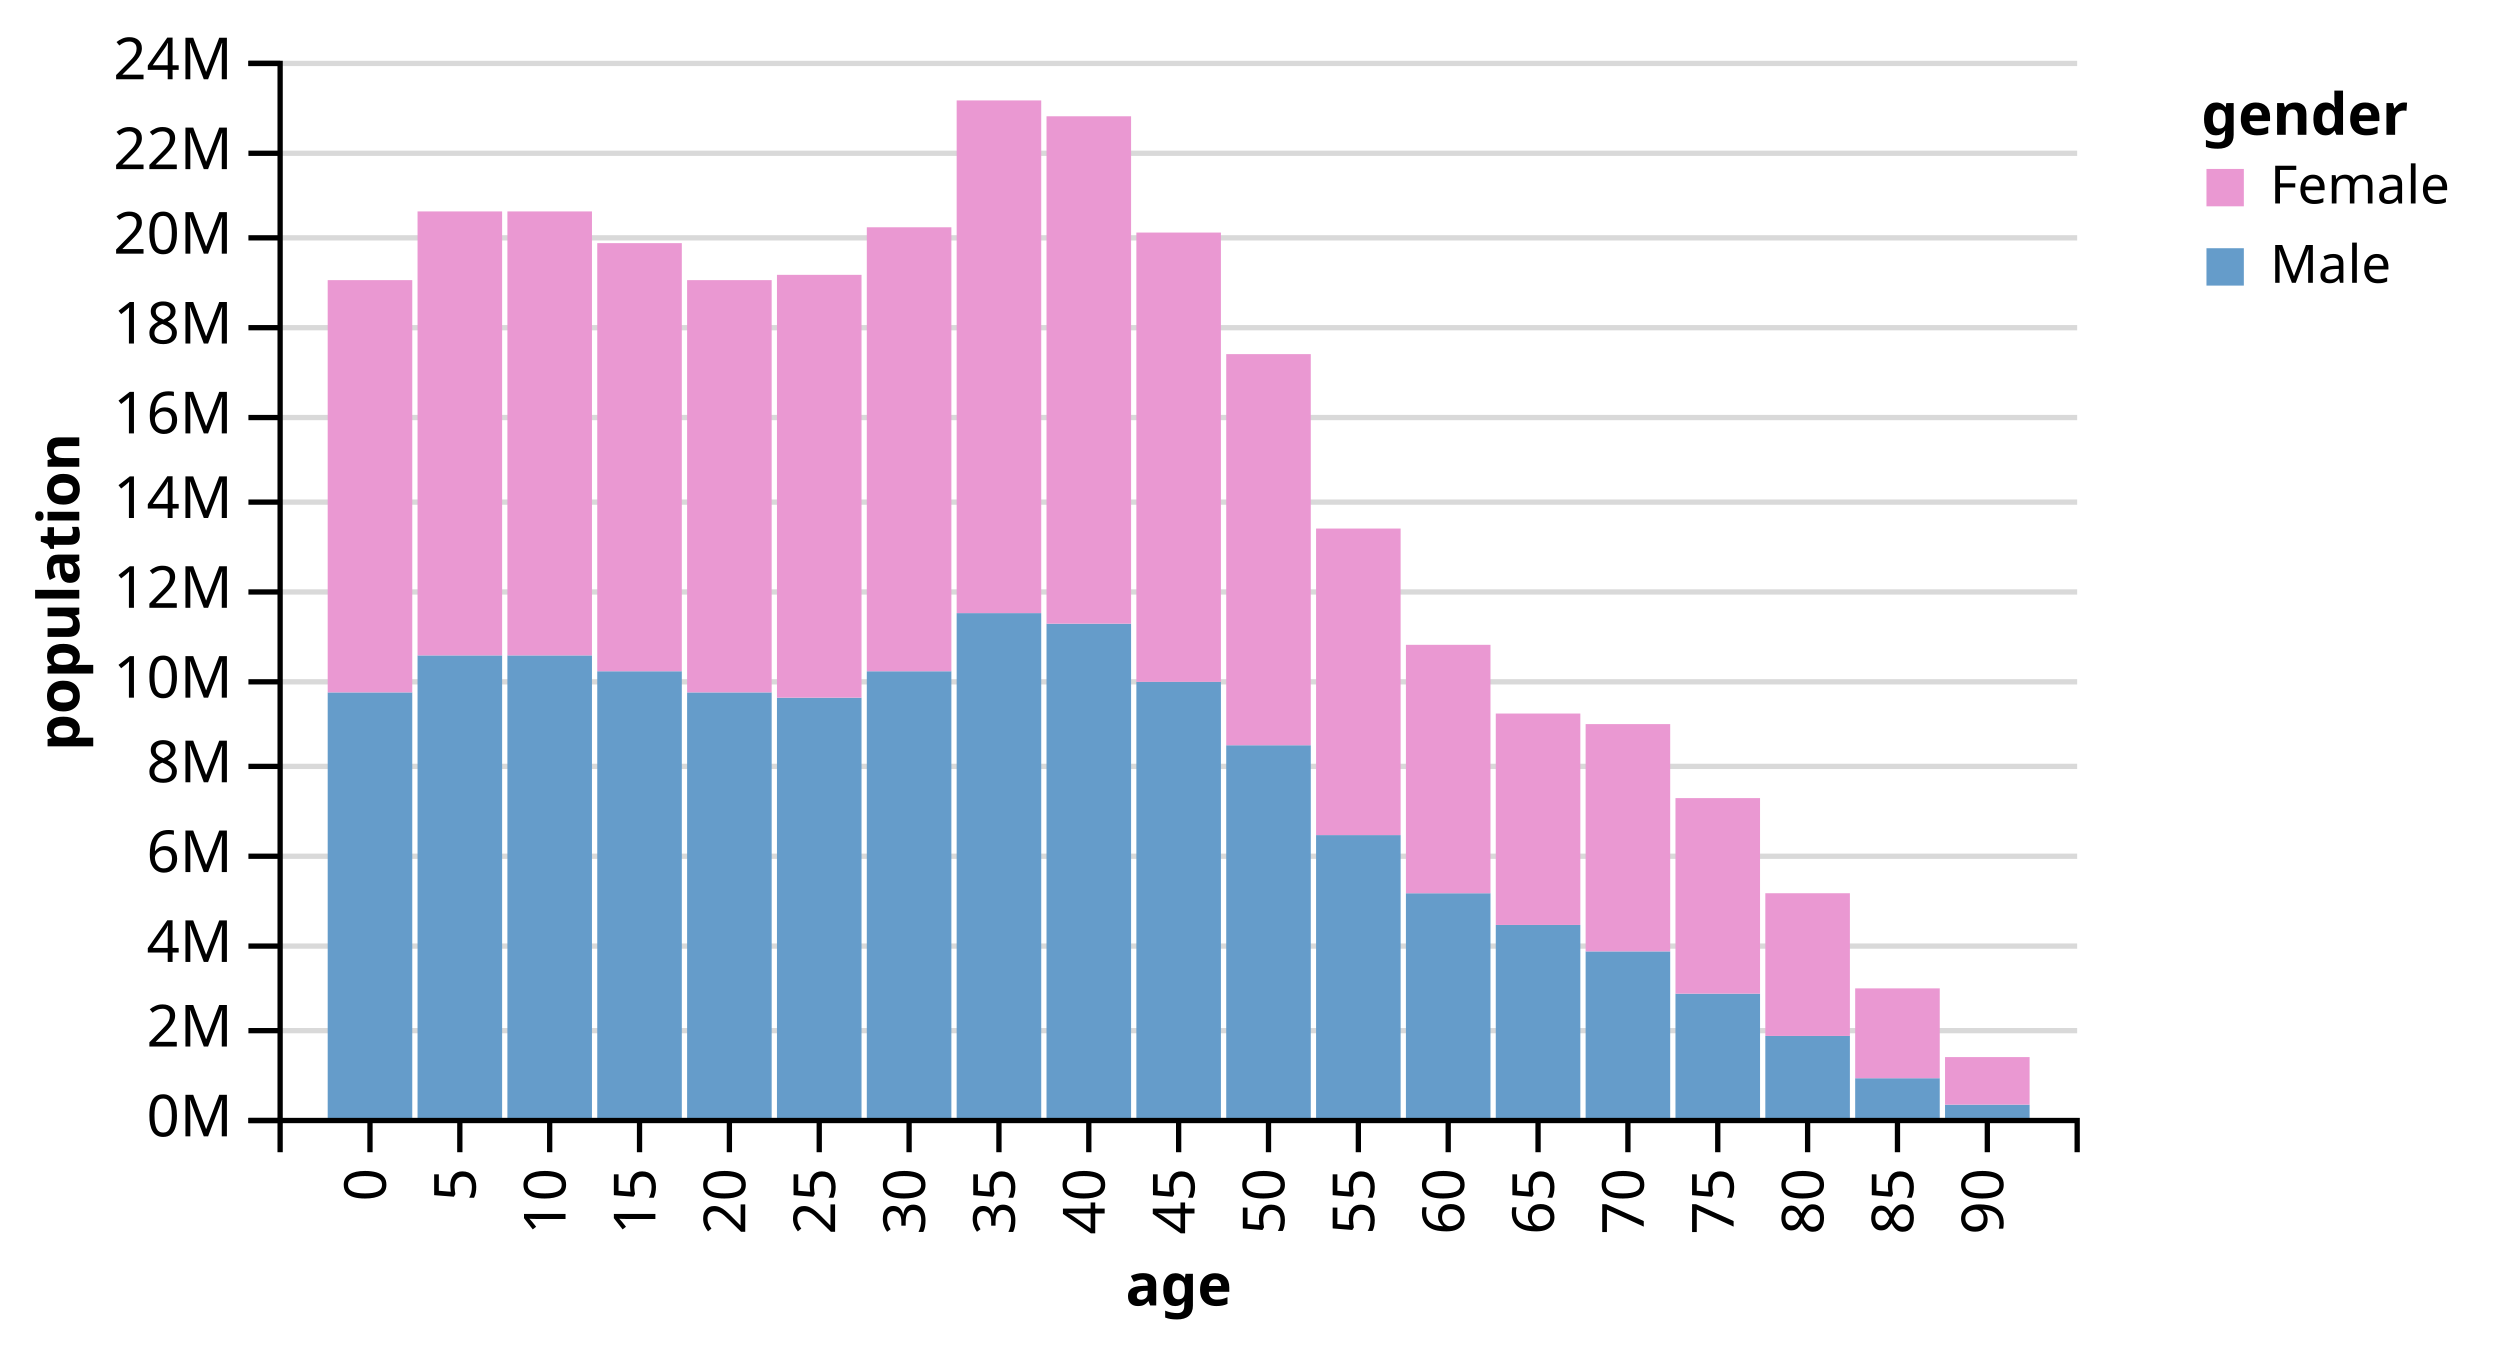
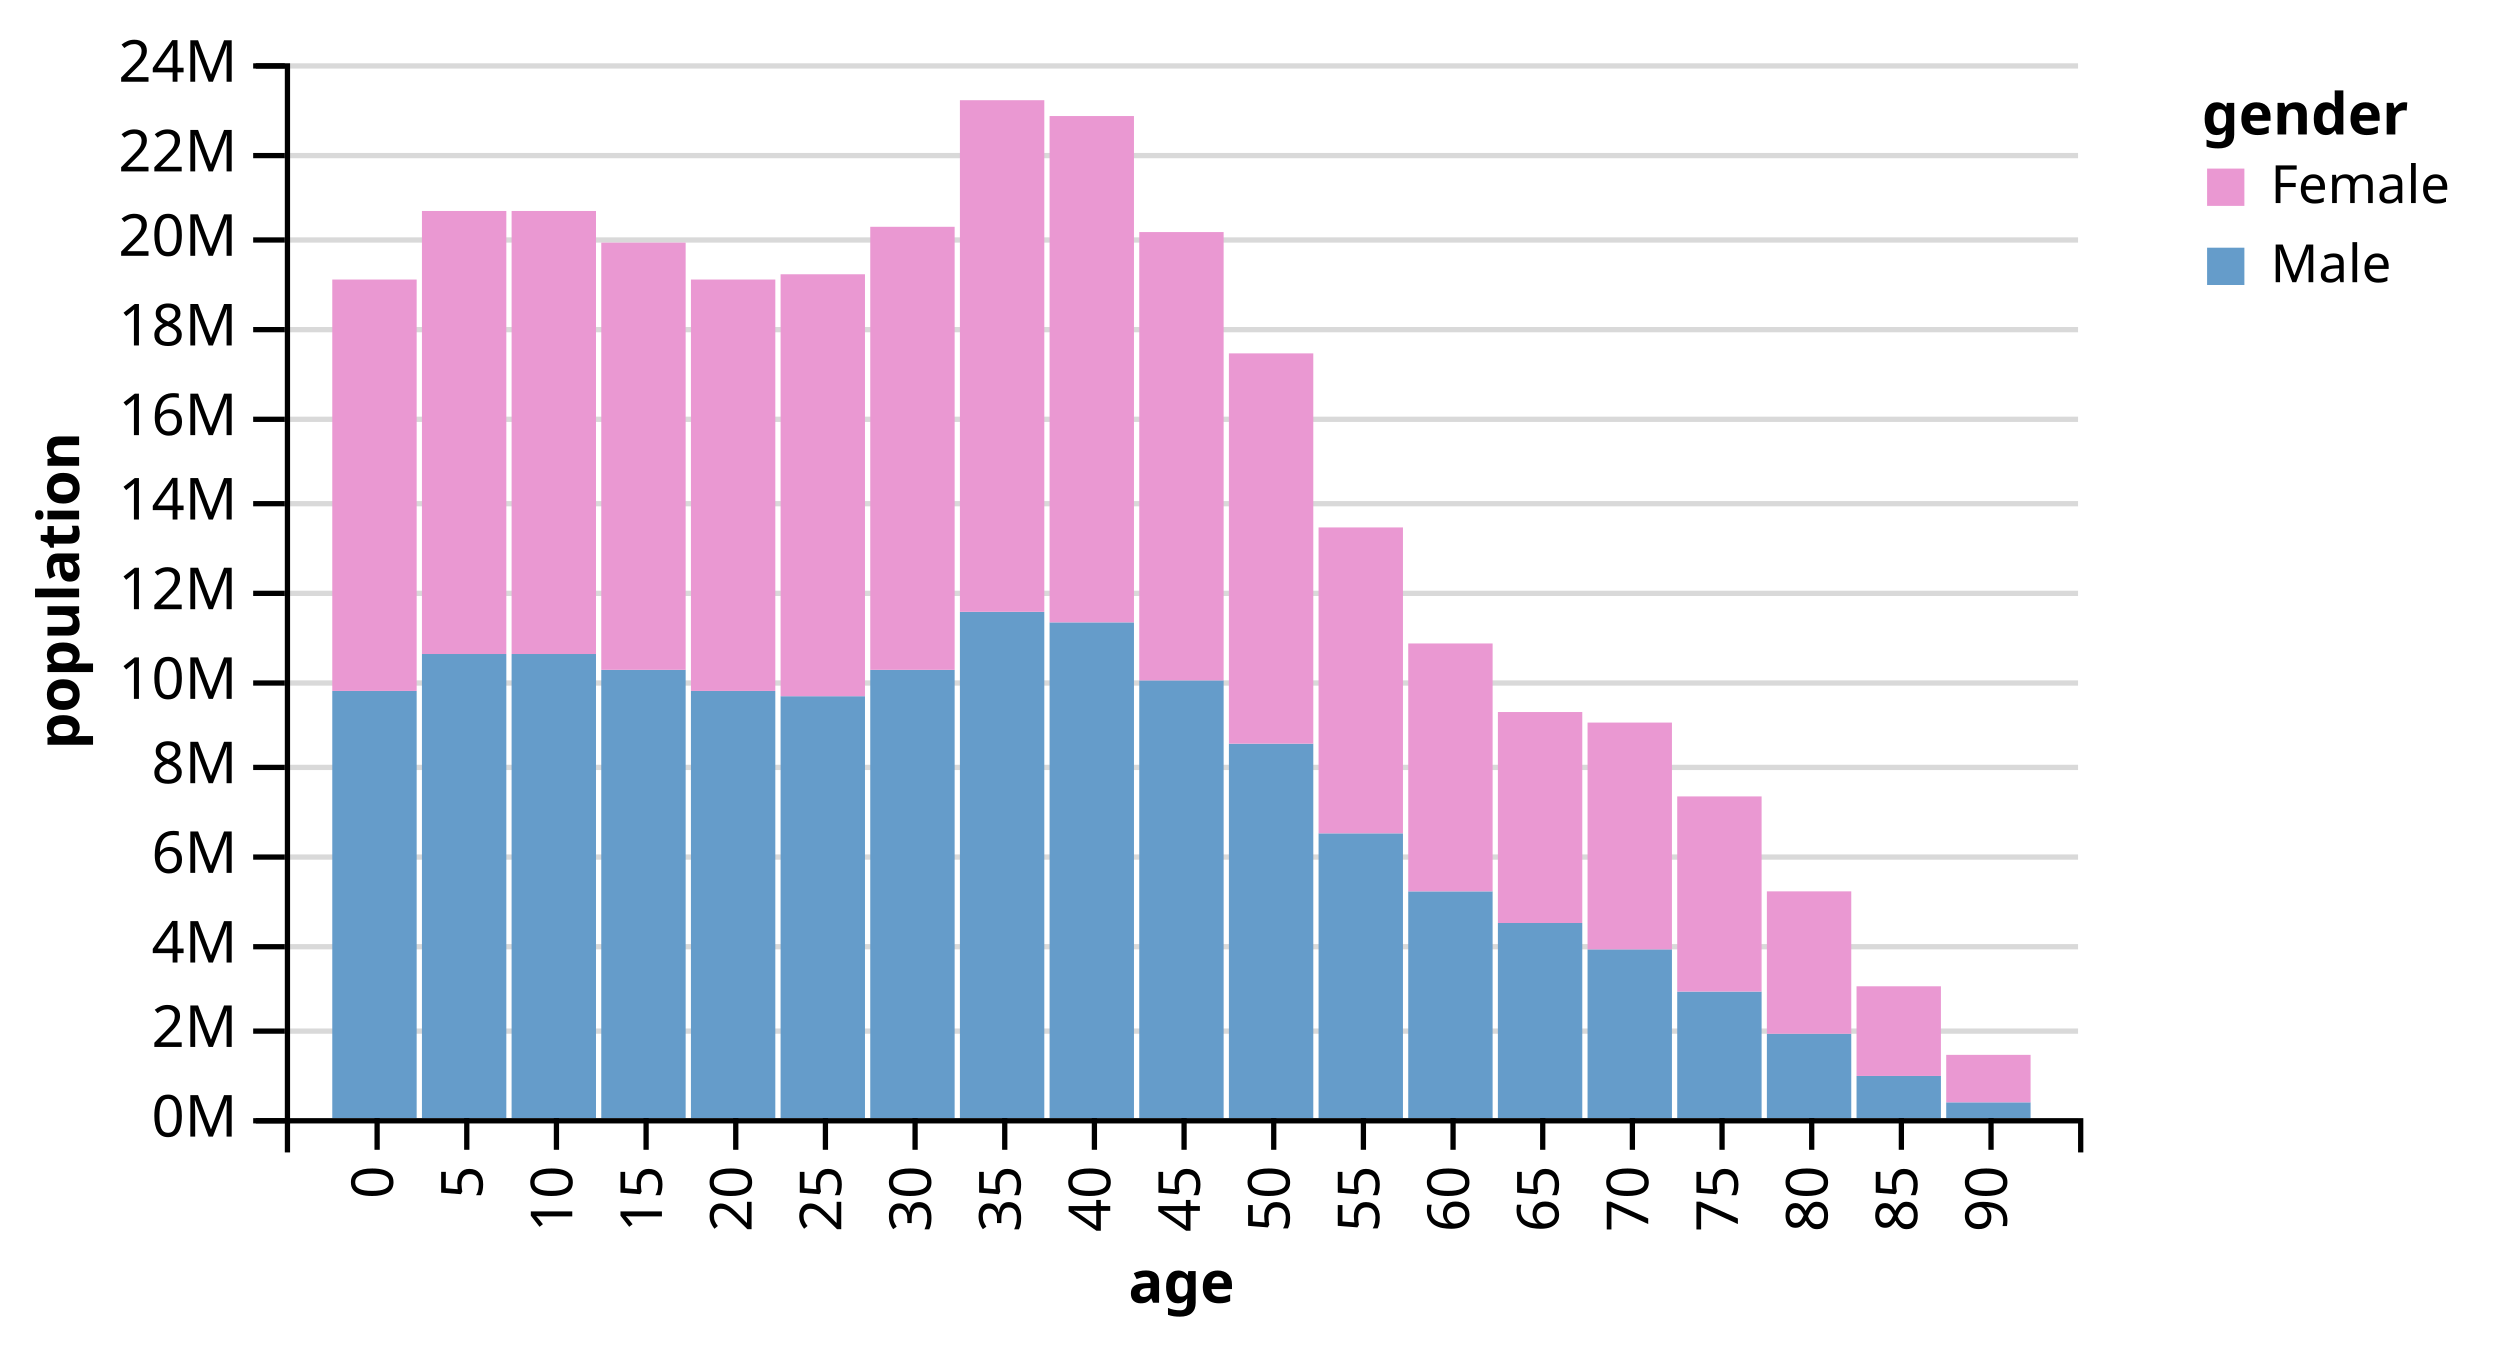
- <svg xmlns="http://www.w3.org/2000/svg" class="marks" width="473" height="255" version="1.1">
-   <g transform="translate(53,12)">
+ <svg xmlns="http://www.w3.org/2000/svg" class="marks" width="474" height="255" version="1.1">
+   <g transform="translate(54,12)">
    <g class="mark-group">
      <g transform="translate(0,0)">
        <rect class="background" width="1" height="1" style="fill: none;" />
        <g class="mark-group root">
          <g transform="translate(0,0)">
            <rect class="background" width="340" height="200" style="fill: none;" />
            <g class="mark-group">
              <g transform="translate(0,0)">
                <rect class="background" width="0" height="0" style="pointer-events: none; fill: none;" />
                <g class="mark-rule" style="pointer-events: none;">
-                   <line transform="translate(0,200)" x2="340" y2="0" style="fill: none; stroke: #000; stroke-width: 1; stroke-opacity: 0.15; opacity: 1;" />
-                   <line transform="translate(0,183)" x2="340" y2="0" style="fill: none; stroke: #000; stroke-width: 1; stroke-opacity: 0.15; opacity: 1;" />
-                   <line transform="translate(0,167)" x2="340" y2="0" style="fill: none; stroke: #000; stroke-width: 1; stroke-opacity: 0.15; opacity: 1;" />
-                   <line transform="translate(0,150)" x2="340" y2="0" style="fill: none; stroke: #000; stroke-width: 1; stroke-opacity: 0.15; opacity: 1;" />
-                   <line transform="translate(0,133)" x2="340" y2="0" style="fill: none; stroke: #000; stroke-width: 1; stroke-opacity: 0.15; opacity: 1;" />
-                   <line transform="translate(0,117)" x2="340" y2="0" style="fill: none; stroke: #000; stroke-width: 1; stroke-opacity: 0.15; opacity: 1;" />
-                   <line transform="translate(0,100)" x2="340" y2="0" style="fill: none; stroke: #000; stroke-width: 1; stroke-opacity: 0.15; opacity: 1;" />
-                   <line transform="translate(0,83)" x2="340" y2="0" style="fill: none; stroke: #000; stroke-width: 1; stroke-opacity: 0.15; opacity: 1;" />
-                   <line transform="translate(0,67)" x2="340" y2="0" style="fill: none; stroke: #000; stroke-width: 1; stroke-opacity: 0.15; opacity: 1;" />
-                   <line transform="translate(0,50)" x2="340" y2="0" style="fill: none; stroke: #000; stroke-width: 1; stroke-opacity: 0.15; opacity: 1;" />
-                   <line transform="translate(0,33)" x2="340" y2="0" style="fill: none; stroke: #000; stroke-width: 1; stroke-opacity: 0.15; opacity: 1;" />
-                   <line transform="translate(0,17)" x2="340" y2="0" style="fill: none; stroke: #000; stroke-width: 1; stroke-opacity: 0.15; opacity: 1;" />
-                   <line transform="translate(0,0)" x2="340" y2="0" style="fill: none; stroke: #000; stroke-width: 1; stroke-opacity: 0.15; opacity: 1;" />
+                   <line transform="translate(0,200.5)" x2="340" y2="0" style="fill: none; stroke: #000; stroke-width: 1; stroke-opacity: 0.15; opacity: 1;" />
+                   <line transform="translate(0,183.5)" x2="340" y2="0" style="fill: none; stroke: #000; stroke-width: 1; stroke-opacity: 0.15; opacity: 1;" />
+                   <line transform="translate(0,167.5)" x2="340" y2="0" style="fill: none; stroke: #000; stroke-width: 1; stroke-opacity: 0.15; opacity: 1;" />
+                   <line transform="translate(0,150.5)" x2="340" y2="0" style="fill: none; stroke: #000; stroke-width: 1; stroke-opacity: 0.15; opacity: 1;" />
+                   <line transform="translate(0,133.5)" x2="340" y2="0" style="fill: none; stroke: #000; stroke-width: 1; stroke-opacity: 0.15; opacity: 1;" />
+                   <line transform="translate(0,117.5)" x2="340" y2="0" style="fill: none; stroke: #000; stroke-width: 1; stroke-opacity: 0.15; opacity: 1;" />
+                   <line transform="translate(0,100.5)" x2="340" y2="0" style="fill: none; stroke: #000; stroke-width: 1; stroke-opacity: 0.15; opacity: 1;" />
+                   <line transform="translate(0,83.5)" x2="340" y2="0" style="fill: none; stroke: #000; stroke-width: 1; stroke-opacity: 0.15; opacity: 1;" />
+                   <line transform="translate(0,67.5)" x2="340" y2="0" style="fill: none; stroke: #000; stroke-width: 1; stroke-opacity: 0.15; opacity: 1;" />
+                   <line transform="translate(0,50.5)" x2="340" y2="0" style="fill: none; stroke: #000; stroke-width: 1; stroke-opacity: 0.15; opacity: 1;" />
+                   <line transform="translate(0,33.5)" x2="340" y2="0" style="fill: none; stroke: #000; stroke-width: 1; stroke-opacity: 0.15; opacity: 1;" />
+                   <line transform="translate(0,17.5)" x2="340" y2="0" style="fill: none; stroke: #000; stroke-width: 1; stroke-opacity: 0.15; opacity: 1;" />
+                   <line transform="translate(0,0.5)" x2="340" y2="0" style="fill: none; stroke: #000; stroke-width: 1; stroke-opacity: 0.15; opacity: 1;" />
                </g>
                <g class="mark-rule" style="pointer-events: none;">
-                   <line transform="translate(-6,200)" x2="6" y2="0" style="fill: none; stroke: #000; stroke-width: 1; opacity: 1;" />
-                   <line transform="translate(-6,183)" x2="6" y2="0" style="fill: none; stroke: #000; stroke-width: 1; opacity: 1;" />
-                   <line transform="translate(-6,167)" x2="6" y2="0" style="fill: none; stroke: #000; stroke-width: 1; opacity: 1;" />
-                   <line transform="translate(-6,150)" x2="6" y2="0" style="fill: none; stroke: #000; stroke-width: 1; opacity: 1;" />
-                   <line transform="translate(-6,133)" x2="6" y2="0" style="fill: none; stroke: #000; stroke-width: 1; opacity: 1;" />
-                   <line transform="translate(-6,117)" x2="6" y2="0" style="fill: none; stroke: #000; stroke-width: 1; opacity: 1;" />
-                   <line transform="translate(-6,100)" x2="6" y2="0" style="fill: none; stroke: #000; stroke-width: 1; opacity: 1;" />
-                   <line transform="translate(-6,83)" x2="6" y2="0" style="fill: none; stroke: #000; stroke-width: 1; opacity: 1;" />
-                   <line transform="translate(-6,67)" x2="6" y2="0" style="fill: none; stroke: #000; stroke-width: 1; opacity: 1;" />
-                   <line transform="translate(-6,50)" x2="6" y2="0" style="fill: none; stroke: #000; stroke-width: 1; opacity: 1;" />
-                   <line transform="translate(-6,33)" x2="6" y2="0" style="fill: none; stroke: #000; stroke-width: 1; opacity: 1;" />
-                   <line transform="translate(-6,17)" x2="6" y2="0" style="fill: none; stroke: #000; stroke-width: 1; opacity: 1;" />
-                   <line transform="translate(-6,0)" x2="6" y2="0" style="fill: none; stroke: #000; stroke-width: 1; opacity: 1;" />
+                   <line transform="translate(-6,200.5)" x2="6" y2="0" style="fill: none; stroke: #000; stroke-width: 1; opacity: 1;" />
+                   <line transform="translate(-6,183.5)" x2="6" y2="0" style="fill: none; stroke: #000; stroke-width: 1; opacity: 1;" />
+                   <line transform="translate(-6,167.5)" x2="6" y2="0" style="fill: none; stroke: #000; stroke-width: 1; opacity: 1;" />
+                   <line transform="translate(-6,150.5)" x2="6" y2="0" style="fill: none; stroke: #000; stroke-width: 1; opacity: 1;" />
+                   <line transform="translate(-6,133.5)" x2="6" y2="0" style="fill: none; stroke: #000; stroke-width: 1; opacity: 1;" />
+                   <line transform="translate(-6,117.5)" x2="6" y2="0" style="fill: none; stroke: #000; stroke-width: 1; opacity: 1;" />
+                   <line transform="translate(-6,100.5)" x2="6" y2="0" style="fill: none; stroke: #000; stroke-width: 1; opacity: 1;" />
+                   <line transform="translate(-6,83.5)" x2="6" y2="0" style="fill: none; stroke: #000; stroke-width: 1; opacity: 1;" />
+                   <line transform="translate(-6,67.5)" x2="6" y2="0" style="fill: none; stroke: #000; stroke-width: 1; opacity: 1;" />
+                   <line transform="translate(-6,50.5)" x2="6" y2="0" style="fill: none; stroke: #000; stroke-width: 1; opacity: 1;" />
+                   <line transform="translate(-6,33.5)" x2="6" y2="0" style="fill: none; stroke: #000; stroke-width: 1; opacity: 1;" />
+                   <line transform="translate(-6,17.5)" x2="6" y2="0" style="fill: none; stroke: #000; stroke-width: 1; opacity: 1;" />
+                   <line transform="translate(-6,0.5)" x2="6" y2="0" style="fill: none; stroke: #000; stroke-width: 1; opacity: 1;" />
                </g>
                <g class="mark-rule" style="pointer-events: none;" />
                <g class="mark-text">
-                   <text text-anchor="end" transform="translate(-9,203)" style="font: 11px sans-serif; fill: #000; opacity: 1;">0M</text>
-                   <text text-anchor="end" transform="translate(-9,186)" style="font: 11px sans-serif; fill: #000; opacity: 1;">2M</text>
-                   <text text-anchor="end" transform="translate(-9,170)" style="font: 11px sans-serif; fill: #000; opacity: 1;">4M</text>
-                   <text text-anchor="end" transform="translate(-9,153)" style="font: 11px sans-serif; fill: #000; opacity: 1;">6M</text>
-                   <text text-anchor="end" transform="translate(-9,136)" style="font: 11px sans-serif; fill: #000; opacity: 1;">8M</text>
-                   <text text-anchor="end" transform="translate(-9,120)" style="font: 11px sans-serif; fill: #000; opacity: 1;">10M</text>
-                   <text text-anchor="end" transform="translate(-9,103)" style="font: 11px sans-serif; fill: #000; opacity: 1;">12M</text>
-                   <text text-anchor="end" transform="translate(-9,86)" style="font: 11px sans-serif; fill: #000; opacity: 1;">14M</text>
-                   <text text-anchor="end" transform="translate(-9,70)" style="font: 11px sans-serif; fill: #000; opacity: 1;">16M</text>
-                   <text text-anchor="end" transform="translate(-9,53)" style="font: 11px sans-serif; fill: #000; opacity: 1;">18M</text>
-                   <text text-anchor="end" transform="translate(-9,36)" style="font: 11px sans-serif; fill: #000; opacity: 1;">20M</text>
-                   <text text-anchor="end" transform="translate(-9,20)" style="font: 11px sans-serif; fill: #000; opacity: 1;">22M</text>
-                   <text text-anchor="end" transform="translate(-9,3)" style="font: 11px sans-serif; fill: #000; opacity: 1;">24M</text>
+                   <text text-anchor="end" transform="translate(-9,203.5)" style="font: 11px sans-serif; fill: #000; opacity: 1;">0M</text>
+                   <text text-anchor="end" transform="translate(-9,186.5)" style="font: 11px sans-serif; fill: #000; opacity: 1;">2M</text>
+                   <text text-anchor="end" transform="translate(-9,170.5)" style="font: 11px sans-serif; fill: #000; opacity: 1;">4M</text>
+                   <text text-anchor="end" transform="translate(-9,153.5)" style="font: 11px sans-serif; fill: #000; opacity: 1;">6M</text>
+                   <text text-anchor="end" transform="translate(-9,136.5)" style="font: 11px sans-serif; fill: #000; opacity: 1;">8M</text>
+                   <text text-anchor="end" transform="translate(-9,120.5)" style="font: 11px sans-serif; fill: #000; opacity: 1;">10M</text>
+                   <text text-anchor="end" transform="translate(-9,103.5)" style="font: 11px sans-serif; fill: #000; opacity: 1;">12M</text>
+                   <text text-anchor="end" transform="translate(-9,86.5)" style="font: 11px sans-serif; fill: #000; opacity: 1;">14M</text>
+                   <text text-anchor="end" transform="translate(-9,70.5)" style="font: 11px sans-serif; fill: #000; opacity: 1;">16M</text>
+                   <text text-anchor="end" transform="translate(-9,53.5)" style="font: 11px sans-serif; fill: #000; opacity: 1;">18M</text>
+                   <text text-anchor="end" transform="translate(-9,36.5)" style="font: 11px sans-serif; fill: #000; opacity: 1;">20M</text>
+                   <text text-anchor="end" transform="translate(-9,20.5)" style="font: 11px sans-serif; fill: #000; opacity: 1;">22M</text>
+                   <text text-anchor="end" transform="translate(-9,3.5)" style="font: 11px sans-serif; fill: #000; opacity: 1;">24M</text>
                </g>
                <g class="mark-path" style="pointer-events: none;">
-                   <path transform="translate(0,0)" d="M-6,0H0V200H-6" style="fill: none; stroke: #000; stroke-width: 1;" />
+                   <path transform="translate(0.5,0.5)" d="M-6,0H0V200H-6" style="fill: none; stroke: #000; stroke-width: 1;" />
                </g>
                <g class="mark-text">
-                   <text text-anchor="middle" transform="translate(-41,100) rotate(-90) translate(0,3)" style="font: bold 11px sans-serif; fill: #000;">population</text>
+                   <text text-anchor="middle" transform="translate(-42,100) rotate(-90) translate(0,3)" style="font: bold 11px sans-serif; fill: #000;">population</text>
                </g>
              </g>
            </g>
            <g class="mark-rect">
              <rect transform="translate(9,119)" width="16" height="81" style="fill: #659CCA; stroke-width: 2;" />
              <rect transform="translate(9,41)" width="16" height="78" style="fill: #EA98D2; stroke-width: 2;" />
              <rect transform="translate(26,112)" width="16" height="88" style="fill: #659CCA; stroke-width: 2;" />
              <rect transform="translate(26,28)" width="16" height="84" style="fill: #EA98D2; stroke-width: 2;" />
              <rect transform="translate(43,112)" width="16" height="88" style="fill: #659CCA; stroke-width: 2;" />
              <rect transform="translate(43,28)" width="16" height="84" style="fill: #EA98D2; stroke-width: 2;" />
              <rect transform="translate(60,115)" width="16" height="85" style="fill: #659CCA; stroke-width: 2;" />
              <rect transform="translate(60,34)" width="16" height="81" style="fill: #EA98D2; stroke-width: 2;" />
              <rect transform="translate(77,119)" width="16" height="81" style="fill: #659CCA; stroke-width: 2;" />
              <rect transform="translate(77,41)" width="16" height="78" style="fill: #EA98D2; stroke-width: 2;" />
              <rect transform="translate(94,120)" width="16" height="80" style="fill: #659CCA; stroke-width: 2;" />
              <rect transform="translate(94,40)" width="16" height="80" style="fill: #EA98D2; stroke-width: 2;" />
              <rect transform="translate(111,115)" width="16" height="85" style="fill: #659CCA; stroke-width: 2;" />
              <rect transform="translate(111,31)" width="16" height="84" style="fill: #EA98D2; stroke-width: 2;" />
              <rect transform="translate(128,104)" width="16" height="96" style="fill: #659CCA; stroke-width: 2;" />
              <rect transform="translate(128,7)" width="16" height="97" style="fill: #EA98D2; stroke-width: 2;" />
              <rect transform="translate(145,106)" width="16" height="94" style="fill: #659CCA; stroke-width: 2;" />
              <rect transform="translate(145,10)" width="16" height="96" style="fill: #EA98D2; stroke-width: 2;" />
              <rect transform="translate(162,117)" width="16" height="83" style="fill: #659CCA; stroke-width: 2;" />
              <rect transform="translate(162,32)" width="16" height="85" style="fill: #EA98D2; stroke-width: 2;" />
              <rect transform="translate(179,129)" width="16" height="71" style="fill: #659CCA; stroke-width: 2;" />
              <rect transform="translate(179,55)" width="16" height="74" style="fill: #EA98D2; stroke-width: 2;" />
              <rect transform="translate(196,146)" width="16" height="54" style="fill: #659CCA; stroke-width: 2;" />
              <rect transform="translate(196,88)" width="16" height="58" style="fill: #EA98D2; stroke-width: 2;" />
              <rect transform="translate(213,157)" width="16" height="43" style="fill: #659CCA; stroke-width: 2;" />
              <rect transform="translate(213,110)" width="16" height="47" style="fill: #EA98D2; stroke-width: 2;" />
              <rect transform="translate(230,163)" width="16" height="37" style="fill: #659CCA; stroke-width: 2;" />
              <rect transform="translate(230,123)" width="16" height="40" style="fill: #EA98D2; stroke-width: 2;" />
              <rect transform="translate(247,168)" width="16" height="32" style="fill: #659CCA; stroke-width: 2;" />
              <rect transform="translate(247,125)" width="16" height="43" style="fill: #EA98D2; stroke-width: 2;" />
              <rect transform="translate(264,176)" width="16" height="24" style="fill: #659CCA; stroke-width: 2;" />
              <rect transform="translate(264,139)" width="16" height="37" style="fill: #EA98D2; stroke-width: 2;" />
              <rect transform="translate(281,184)" width="16" height="16" style="fill: #659CCA; stroke-width: 2;" />
              <rect transform="translate(281,157)" width="16" height="27" style="fill: #EA98D2; stroke-width: 2;" />
              <rect transform="translate(298,192)" width="16" height="8" style="fill: #659CCA; stroke-width: 2;" />
              <rect transform="translate(298,175)" width="16" height="17" style="fill: #EA98D2; stroke-width: 2;" />
              <rect transform="translate(315,197)" width="16" height="3" style="fill: #659CCA; stroke-width: 2;" />
              <rect transform="translate(315,188)" width="16" height="9" style="fill: #EA98D2; stroke-width: 2;" />
            </g>
            <g class="mark-group">
              <g transform="translate(0,200)">
                <rect class="background" width="0" height="0" style="pointer-events: none; fill: none;" />
                <g class="mark-rule" style="pointer-events: none;" />
                <g class="mark-rule" style="pointer-events: none;">
-                   <line transform="translate(17,0)" x2="0" y2="6" style="fill: none; stroke: #000; stroke-width: 1; opacity: 1;" />
-                   <line transform="translate(34,0)" x2="0" y2="6" style="fill: none; stroke: #000; stroke-width: 1; opacity: 1;" />
-                   <line transform="translate(51,0)" x2="0" y2="6" style="fill: none; stroke: #000; stroke-width: 1; opacity: 1;" />
-                   <line transform="translate(68,0)" x2="0" y2="6" style="fill: none; stroke: #000; stroke-width: 1; opacity: 1;" />
-                   <line transform="translate(85,0)" x2="0" y2="6" style="fill: none; stroke: #000; stroke-width: 1; opacity: 1;" />
-                   <line transform="translate(102,0)" x2="0" y2="6" style="fill: none; stroke: #000; stroke-width: 1; opacity: 1;" />
-                   <line transform="translate(119,0)" x2="0" y2="6" style="fill: none; stroke: #000; stroke-width: 1; opacity: 1;" />
-                   <line transform="translate(136,0)" x2="0" y2="6" style="fill: none; stroke: #000; stroke-width: 1; opacity: 1;" />
-                   <line transform="translate(153,0)" x2="0" y2="6" style="fill: none; stroke: #000; stroke-width: 1; opacity: 1;" />
-                   <line transform="translate(170,0)" x2="0" y2="6" style="fill: none; stroke: #000; stroke-width: 1; opacity: 1;" />
-                   <line transform="translate(187,0)" x2="0" y2="6" style="fill: none; stroke: #000; stroke-width: 1; opacity: 1;" />
-                   <line transform="translate(204,0)" x2="0" y2="6" style="fill: none; stroke: #000; stroke-width: 1; opacity: 1;" />
-                   <line transform="translate(221,0)" x2="0" y2="6" style="fill: none; stroke: #000; stroke-width: 1; opacity: 1;" />
-                   <line transform="translate(238,0)" x2="0" y2="6" style="fill: none; stroke: #000; stroke-width: 1; opacity: 1;" />
-                   <line transform="translate(255,0)" x2="0" y2="6" style="fill: none; stroke: #000; stroke-width: 1; opacity: 1;" />
-                   <line transform="translate(272,0)" x2="0" y2="6" style="fill: none; stroke: #000; stroke-width: 1; opacity: 1;" />
-                   <line transform="translate(289,0)" x2="0" y2="6" style="fill: none; stroke: #000; stroke-width: 1; opacity: 1;" />
-                   <line transform="translate(306,0)" x2="0" y2="6" style="fill: none; stroke: #000; stroke-width: 1; opacity: 1;" />
-                   <line transform="translate(323,0)" x2="0" y2="6" style="fill: none; stroke: #000; stroke-width: 1; opacity: 1;" />
+                   <line transform="translate(17.5,0)" x2="0" y2="6" style="fill: none; stroke: #000; stroke-width: 1; opacity: 1;" />
+                   <line transform="translate(34.5,0)" x2="0" y2="6" style="fill: none; stroke: #000; stroke-width: 1; opacity: 1;" />
+                   <line transform="translate(51.5,0)" x2="0" y2="6" style="fill: none; stroke: #000; stroke-width: 1; opacity: 1;" />
+                   <line transform="translate(68.5,0)" x2="0" y2="6" style="fill: none; stroke: #000; stroke-width: 1; opacity: 1;" />
+                   <line transform="translate(85.5,0)" x2="0" y2="6" style="fill: none; stroke: #000; stroke-width: 1; opacity: 1;" />
+                   <line transform="translate(102.5,0)" x2="0" y2="6" style="fill: none; stroke: #000; stroke-width: 1; opacity: 1;" />
+                   <line transform="translate(119.5,0)" x2="0" y2="6" style="fill: none; stroke: #000; stroke-width: 1; opacity: 1;" />
+                   <line transform="translate(136.5,0)" x2="0" y2="6" style="fill: none; stroke: #000; stroke-width: 1; opacity: 1;" />
+                   <line transform="translate(153.5,0)" x2="0" y2="6" style="fill: none; stroke: #000; stroke-width: 1; opacity: 1;" />
+                   <line transform="translate(170.5,0)" x2="0" y2="6" style="fill: none; stroke: #000; stroke-width: 1; opacity: 1;" />
+                   <line transform="translate(187.5,0)" x2="0" y2="6" style="fill: none; stroke: #000; stroke-width: 1; opacity: 1;" />
+                   <line transform="translate(204.5,0)" x2="0" y2="6" style="fill: none; stroke: #000; stroke-width: 1; opacity: 1;" />
+                   <line transform="translate(221.5,0)" x2="0" y2="6" style="fill: none; stroke: #000; stroke-width: 1; opacity: 1;" />
+                   <line transform="translate(238.5,0)" x2="0" y2="6" style="fill: none; stroke: #000; stroke-width: 1; opacity: 1;" />
+                   <line transform="translate(255.5,0)" x2="0" y2="6" style="fill: none; stroke: #000; stroke-width: 1; opacity: 1;" />
+                   <line transform="translate(272.5,0)" x2="0" y2="6" style="fill: none; stroke: #000; stroke-width: 1; opacity: 1;" />
+                   <line transform="translate(289.5,0)" x2="0" y2="6" style="fill: none; stroke: #000; stroke-width: 1; opacity: 1;" />
+                   <line transform="translate(306.5,0)" x2="0" y2="6" style="fill: none; stroke: #000; stroke-width: 1; opacity: 1;" />
+                   <line transform="translate(323.5,0)" x2="0" y2="6" style="fill: none; stroke: #000; stroke-width: 1; opacity: 1;" />
                </g>
                <g class="mark-rule" style="pointer-events: none;" />
                <g class="mark-text">
-                   <text text-anchor="end" transform="translate(17,9) rotate(270) translate(0,3)" style="font: 11px sans-serif; fill: #000; opacity: 1;">0</text>
-                   <text text-anchor="end" transform="translate(34,9) rotate(270) translate(0,3)" style="font: 11px sans-serif; fill: #000; opacity: 1;">5</text>
-                   <text text-anchor="end" transform="translate(51,9) rotate(270) translate(0,3)" style="font: 11px sans-serif; fill: #000; opacity: 1;">10</text>
-                   <text text-anchor="end" transform="translate(68,9) rotate(270) translate(0,3)" style="font: 11px sans-serif; fill: #000; opacity: 1;">15</text>
-                   <text text-anchor="end" transform="translate(85,9) rotate(270) translate(0,3)" style="font: 11px sans-serif; fill: #000; opacity: 1;">20</text>
-                   <text text-anchor="end" transform="translate(102,9) rotate(270) translate(0,3)" style="font: 11px sans-serif; fill: #000; opacity: 1;">25</text>
-                   <text text-anchor="end" transform="translate(119,9) rotate(270) translate(0,3)" style="font: 11px sans-serif; fill: #000; opacity: 1;">30</text>
-                   <text text-anchor="end" transform="translate(136,9) rotate(270) translate(0,3)" style="font: 11px sans-serif; fill: #000; opacity: 1;">35</text>
-                   <text text-anchor="end" transform="translate(153,9) rotate(270) translate(0,3)" style="font: 11px sans-serif; fill: #000; opacity: 1;">40</text>
-                   <text text-anchor="end" transform="translate(170,9) rotate(270) translate(0,3)" style="font: 11px sans-serif; fill: #000; opacity: 1;">45</text>
-                   <text text-anchor="end" transform="translate(187,9) rotate(270) translate(0,3)" style="font: 11px sans-serif; fill: #000; opacity: 1;">50</text>
-                   <text text-anchor="end" transform="translate(204,9) rotate(270) translate(0,3)" style="font: 11px sans-serif; fill: #000; opacity: 1;">55</text>
-                   <text text-anchor="end" transform="translate(221,9) rotate(270) translate(0,3)" style="font: 11px sans-serif; fill: #000; opacity: 1;">60</text>
-                   <text text-anchor="end" transform="translate(238,9) rotate(270) translate(0,3)" style="font: 11px sans-serif; fill: #000; opacity: 1;">65</text>
-                   <text text-anchor="end" transform="translate(255,9) rotate(270) translate(0,3)" style="font: 11px sans-serif; fill: #000; opacity: 1;">70</text>
-                   <text text-anchor="end" transform="translate(272,9) rotate(270) translate(0,3)" style="font: 11px sans-serif; fill: #000; opacity: 1;">75</text>
-                   <text text-anchor="end" transform="translate(289,9) rotate(270) translate(0,3)" style="font: 11px sans-serif; fill: #000; opacity: 1;">80</text>
-                   <text text-anchor="end" transform="translate(306,9) rotate(270) translate(0,3)" style="font: 11px sans-serif; fill: #000; opacity: 1;">85</text>
-                   <text text-anchor="end" transform="translate(323,9) rotate(270) translate(0,3)" style="font: 11px sans-serif; fill: #000; opacity: 1;">90</text>
+                   <text text-anchor="end" transform="translate(17.5,9) rotate(270) translate(0,3)" style="font: 11px sans-serif; fill: #000; opacity: 1;">0</text>
+                   <text text-anchor="end" transform="translate(34.5,9) rotate(270) translate(0,3)" style="font: 11px sans-serif; fill: #000; opacity: 1;">5</text>
+                   <text text-anchor="end" transform="translate(51.5,9) rotate(270) translate(0,3)" style="font: 11px sans-serif; fill: #000; opacity: 1;">10</text>
+                   <text text-anchor="end" transform="translate(68.5,9) rotate(270) translate(0,3)" style="font: 11px sans-serif; fill: #000; opacity: 1;">15</text>
+                   <text text-anchor="end" transform="translate(85.5,9) rotate(270) translate(0,3)" style="font: 11px sans-serif; fill: #000; opacity: 1;">20</text>
+                   <text text-anchor="end" transform="translate(102.5,9) rotate(270) translate(0,3)" style="font: 11px sans-serif; fill: #000; opacity: 1;">25</text>
+                   <text text-anchor="end" transform="translate(119.5,9) rotate(270) translate(0,3)" style="font: 11px sans-serif; fill: #000; opacity: 1;">30</text>
+                   <text text-anchor="end" transform="translate(136.5,9) rotate(270) translate(0,3)" style="font: 11px sans-serif; fill: #000; opacity: 1;">35</text>
+                   <text text-anchor="end" transform="translate(153.5,9) rotate(270) translate(0,3)" style="font: 11px sans-serif; fill: #000; opacity: 1;">40</text>
+                   <text text-anchor="end" transform="translate(170.5,9) rotate(270) translate(0,3)" style="font: 11px sans-serif; fill: #000; opacity: 1;">45</text>
+                   <text text-anchor="end" transform="translate(187.5,9) rotate(270) translate(0,3)" style="font: 11px sans-serif; fill: #000; opacity: 1;">50</text>
+                   <text text-anchor="end" transform="translate(204.5,9) rotate(270) translate(0,3)" style="font: 11px sans-serif; fill: #000; opacity: 1;">55</text>
+                   <text text-anchor="end" transform="translate(221.5,9) rotate(270) translate(0,3)" style="font: 11px sans-serif; fill: #000; opacity: 1;">60</text>
+                   <text text-anchor="end" transform="translate(238.5,9) rotate(270) translate(0,3)" style="font: 11px sans-serif; fill: #000; opacity: 1;">65</text>
+                   <text text-anchor="end" transform="translate(255.5,9) rotate(270) translate(0,3)" style="font: 11px sans-serif; fill: #000; opacity: 1;">70</text>
+                   <text text-anchor="end" transform="translate(272.5,9) rotate(270) translate(0,3)" style="font: 11px sans-serif; fill: #000; opacity: 1;">75</text>
+                   <text text-anchor="end" transform="translate(289.5,9) rotate(270) translate(0,3)" style="font: 11px sans-serif; fill: #000; opacity: 1;">80</text>
+                   <text text-anchor="end" transform="translate(306.5,9) rotate(270) translate(0,3)" style="font: 11px sans-serif; fill: #000; opacity: 1;">85</text>
+                   <text text-anchor="end" transform="translate(323.5,9) rotate(270) translate(0,3)" style="font: 11px sans-serif; fill: #000; opacity: 1;">90</text>
                </g>
                <g class="mark-path" style="pointer-events: none;">
-                   <path transform="translate(0,0)" d="M0,6V0H340V6" style="fill: none; stroke: #000; stroke-width: 1;" />
+                   <path transform="translate(0.5,0.5)" d="M0,6V0H340V6" style="fill: none; stroke: #000; stroke-width: 1;" />
                </g>
                <g class="mark-text">
                  <text text-anchor="middle" transform="translate(170,35)" style="font: bold 11px sans-serif; fill: #000;">age</text>
                </g>
              </g>
            </g>
            <g class="mark-group">
              <g transform="translate(360.5,0.5)">
                <rect class="background" width="54" height="47" style="pointer-events: none; fill: none;" />
                <g class="mark-text" style="pointer-events: none;">
                  <text text-anchor="start" transform="translate(3,13)" style="font: bold 11px sans-serif; fill: #000; opacity: 1;">gender</text>
                </g>
                <g class="mark-symbol" style="pointer-events: none;">
                  <path transform="translate(7.5,23)" d="M-3.536,-3.536L3.536,-3.536 3.536,3.536 -3.536,3.536Z" style="fill: #EA98D2; stroke: #888; stroke-width: 0; opacity: 1;" />
                  <path transform="translate(7.5,38)" d="M-3.536,-3.536L3.536,-3.536 3.536,3.536 -3.536,3.536Z" style="fill: #659CCA; stroke: #888; stroke-width: 0; opacity: 1;" />
                </g>
                <g class="mark-text" style="pointer-events: none;">
                  <text text-anchor="start" transform="translate(16,26)" style="font: 10px sans-serif; fill: #000; opacity: 1;">Female</text>
                  <text text-anchor="start" transform="translate(16,41)" style="font: 10px sans-serif; fill: #000; opacity: 1;">Male</text>
                </g>
              </g>
            </g>
          </g>
        </g>
      </g>
    </g>
  </g>
</svg>
